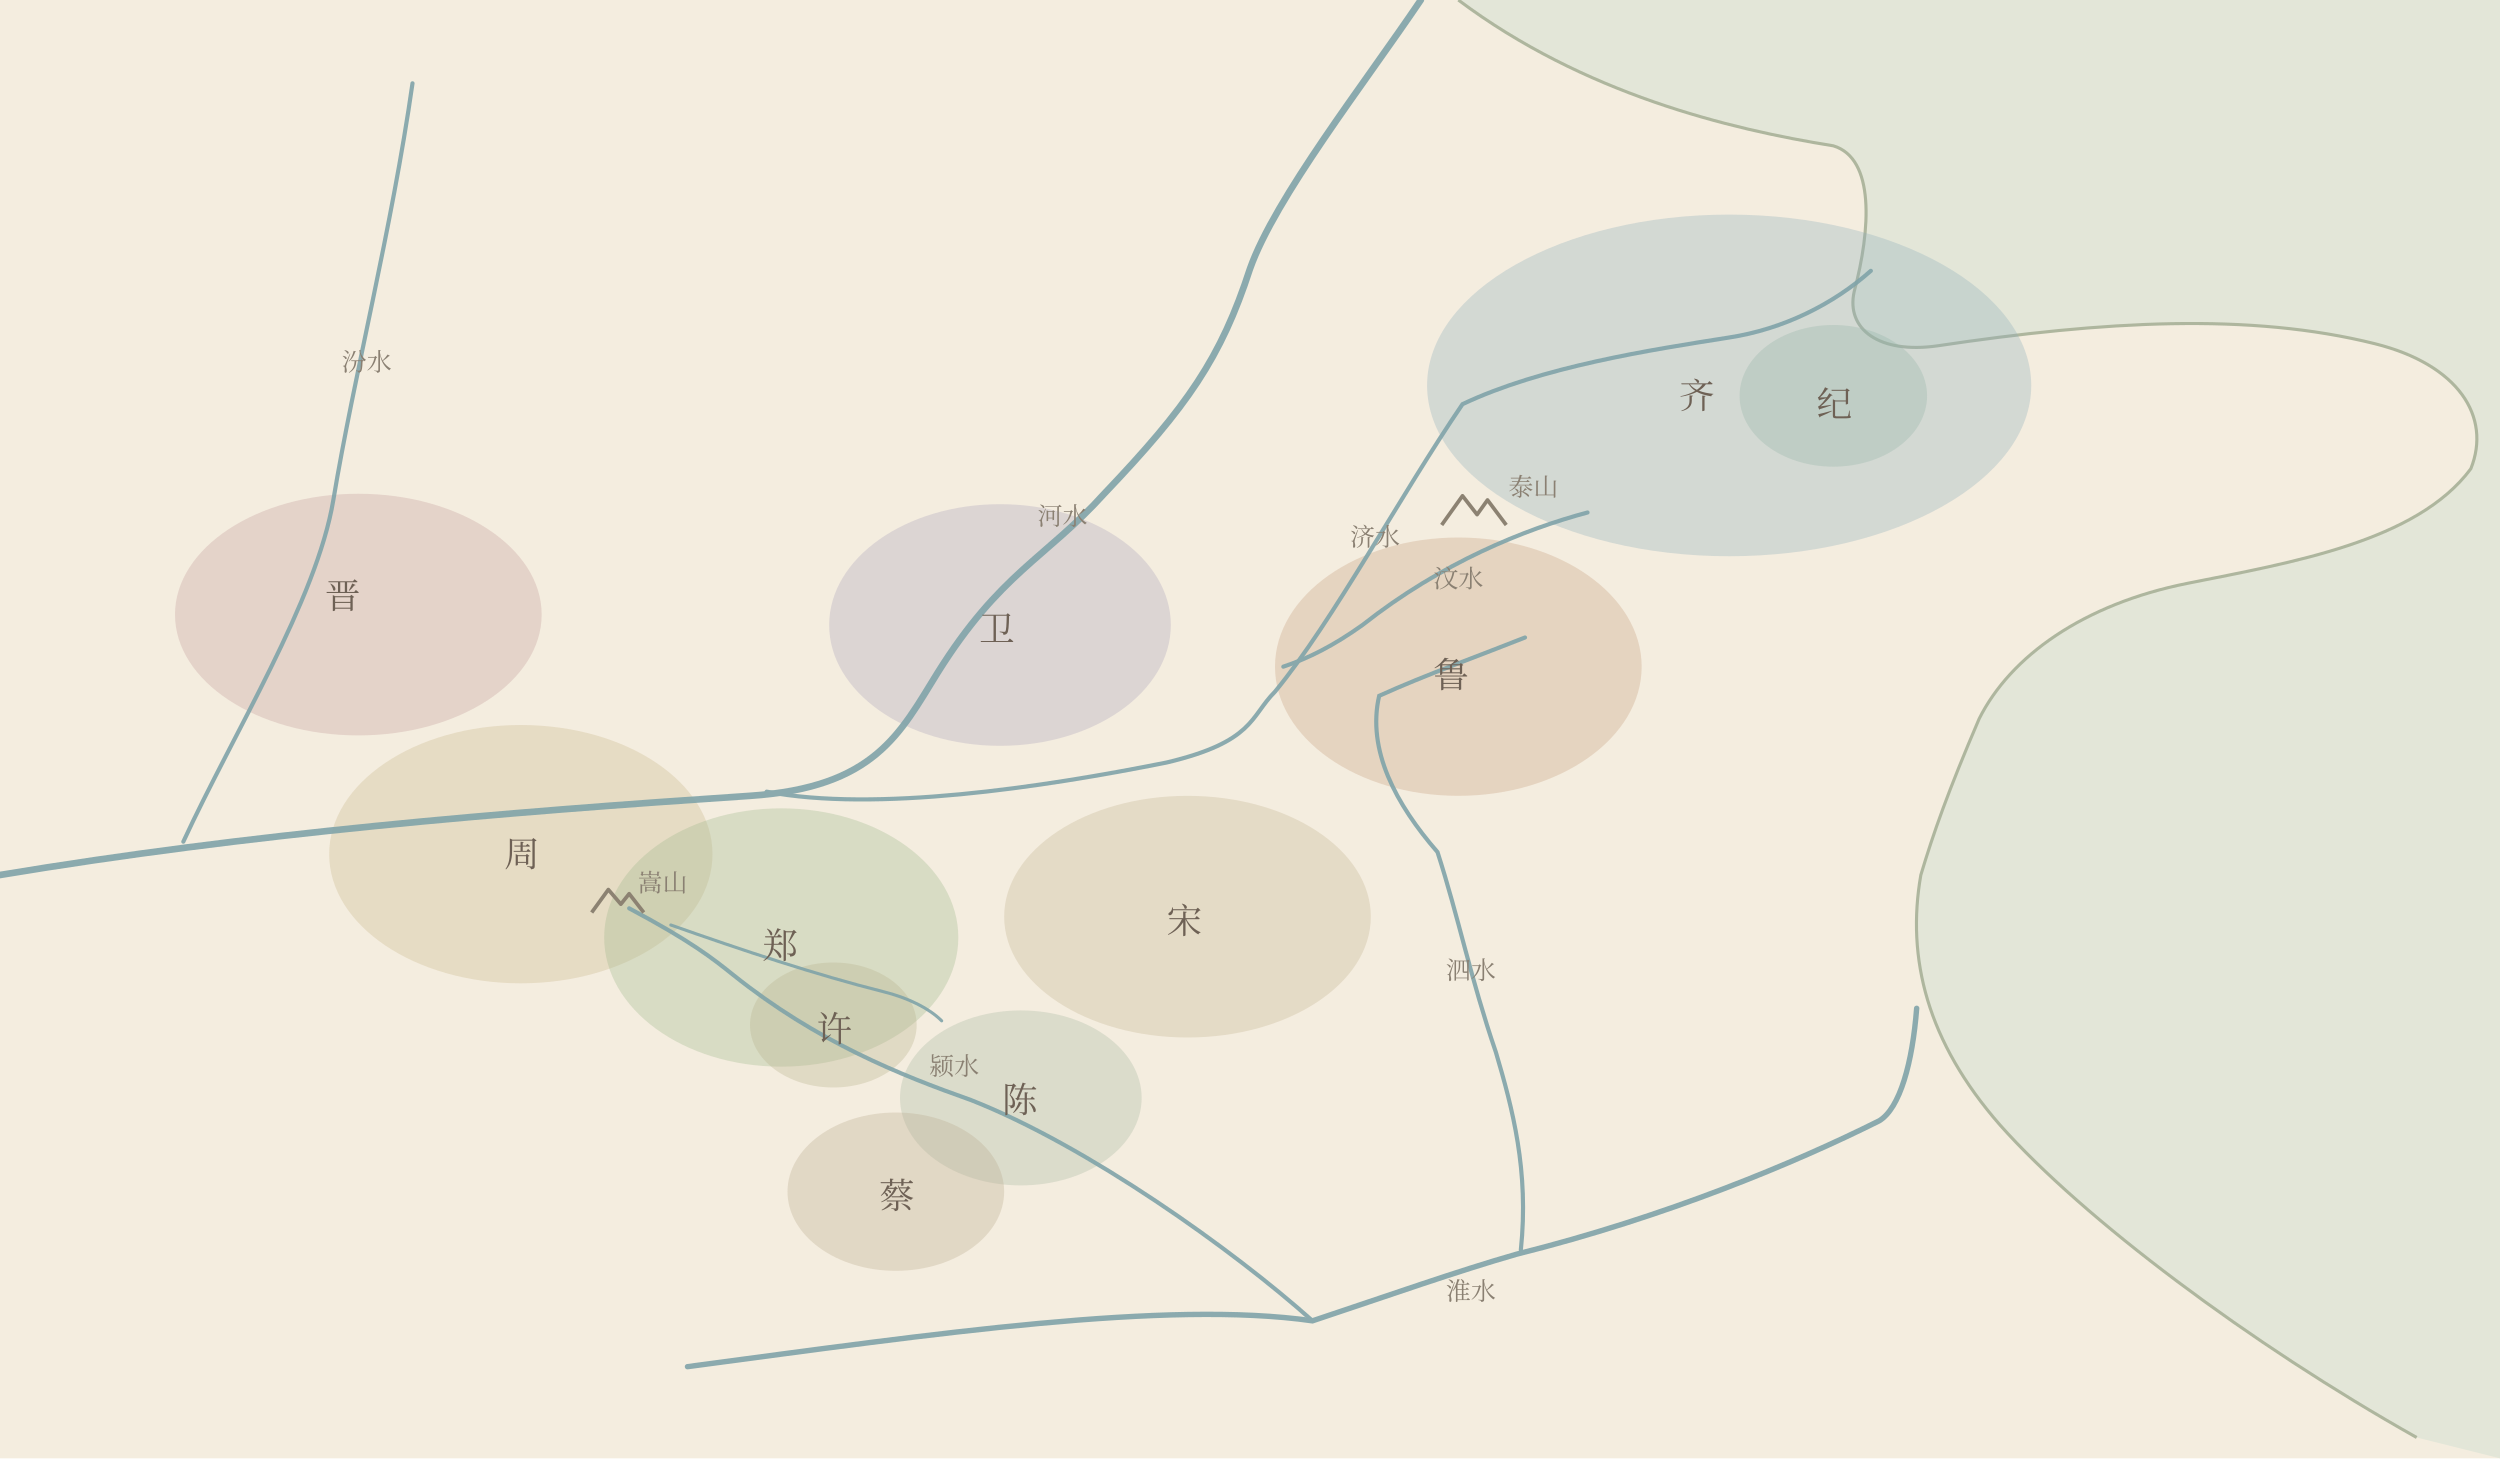
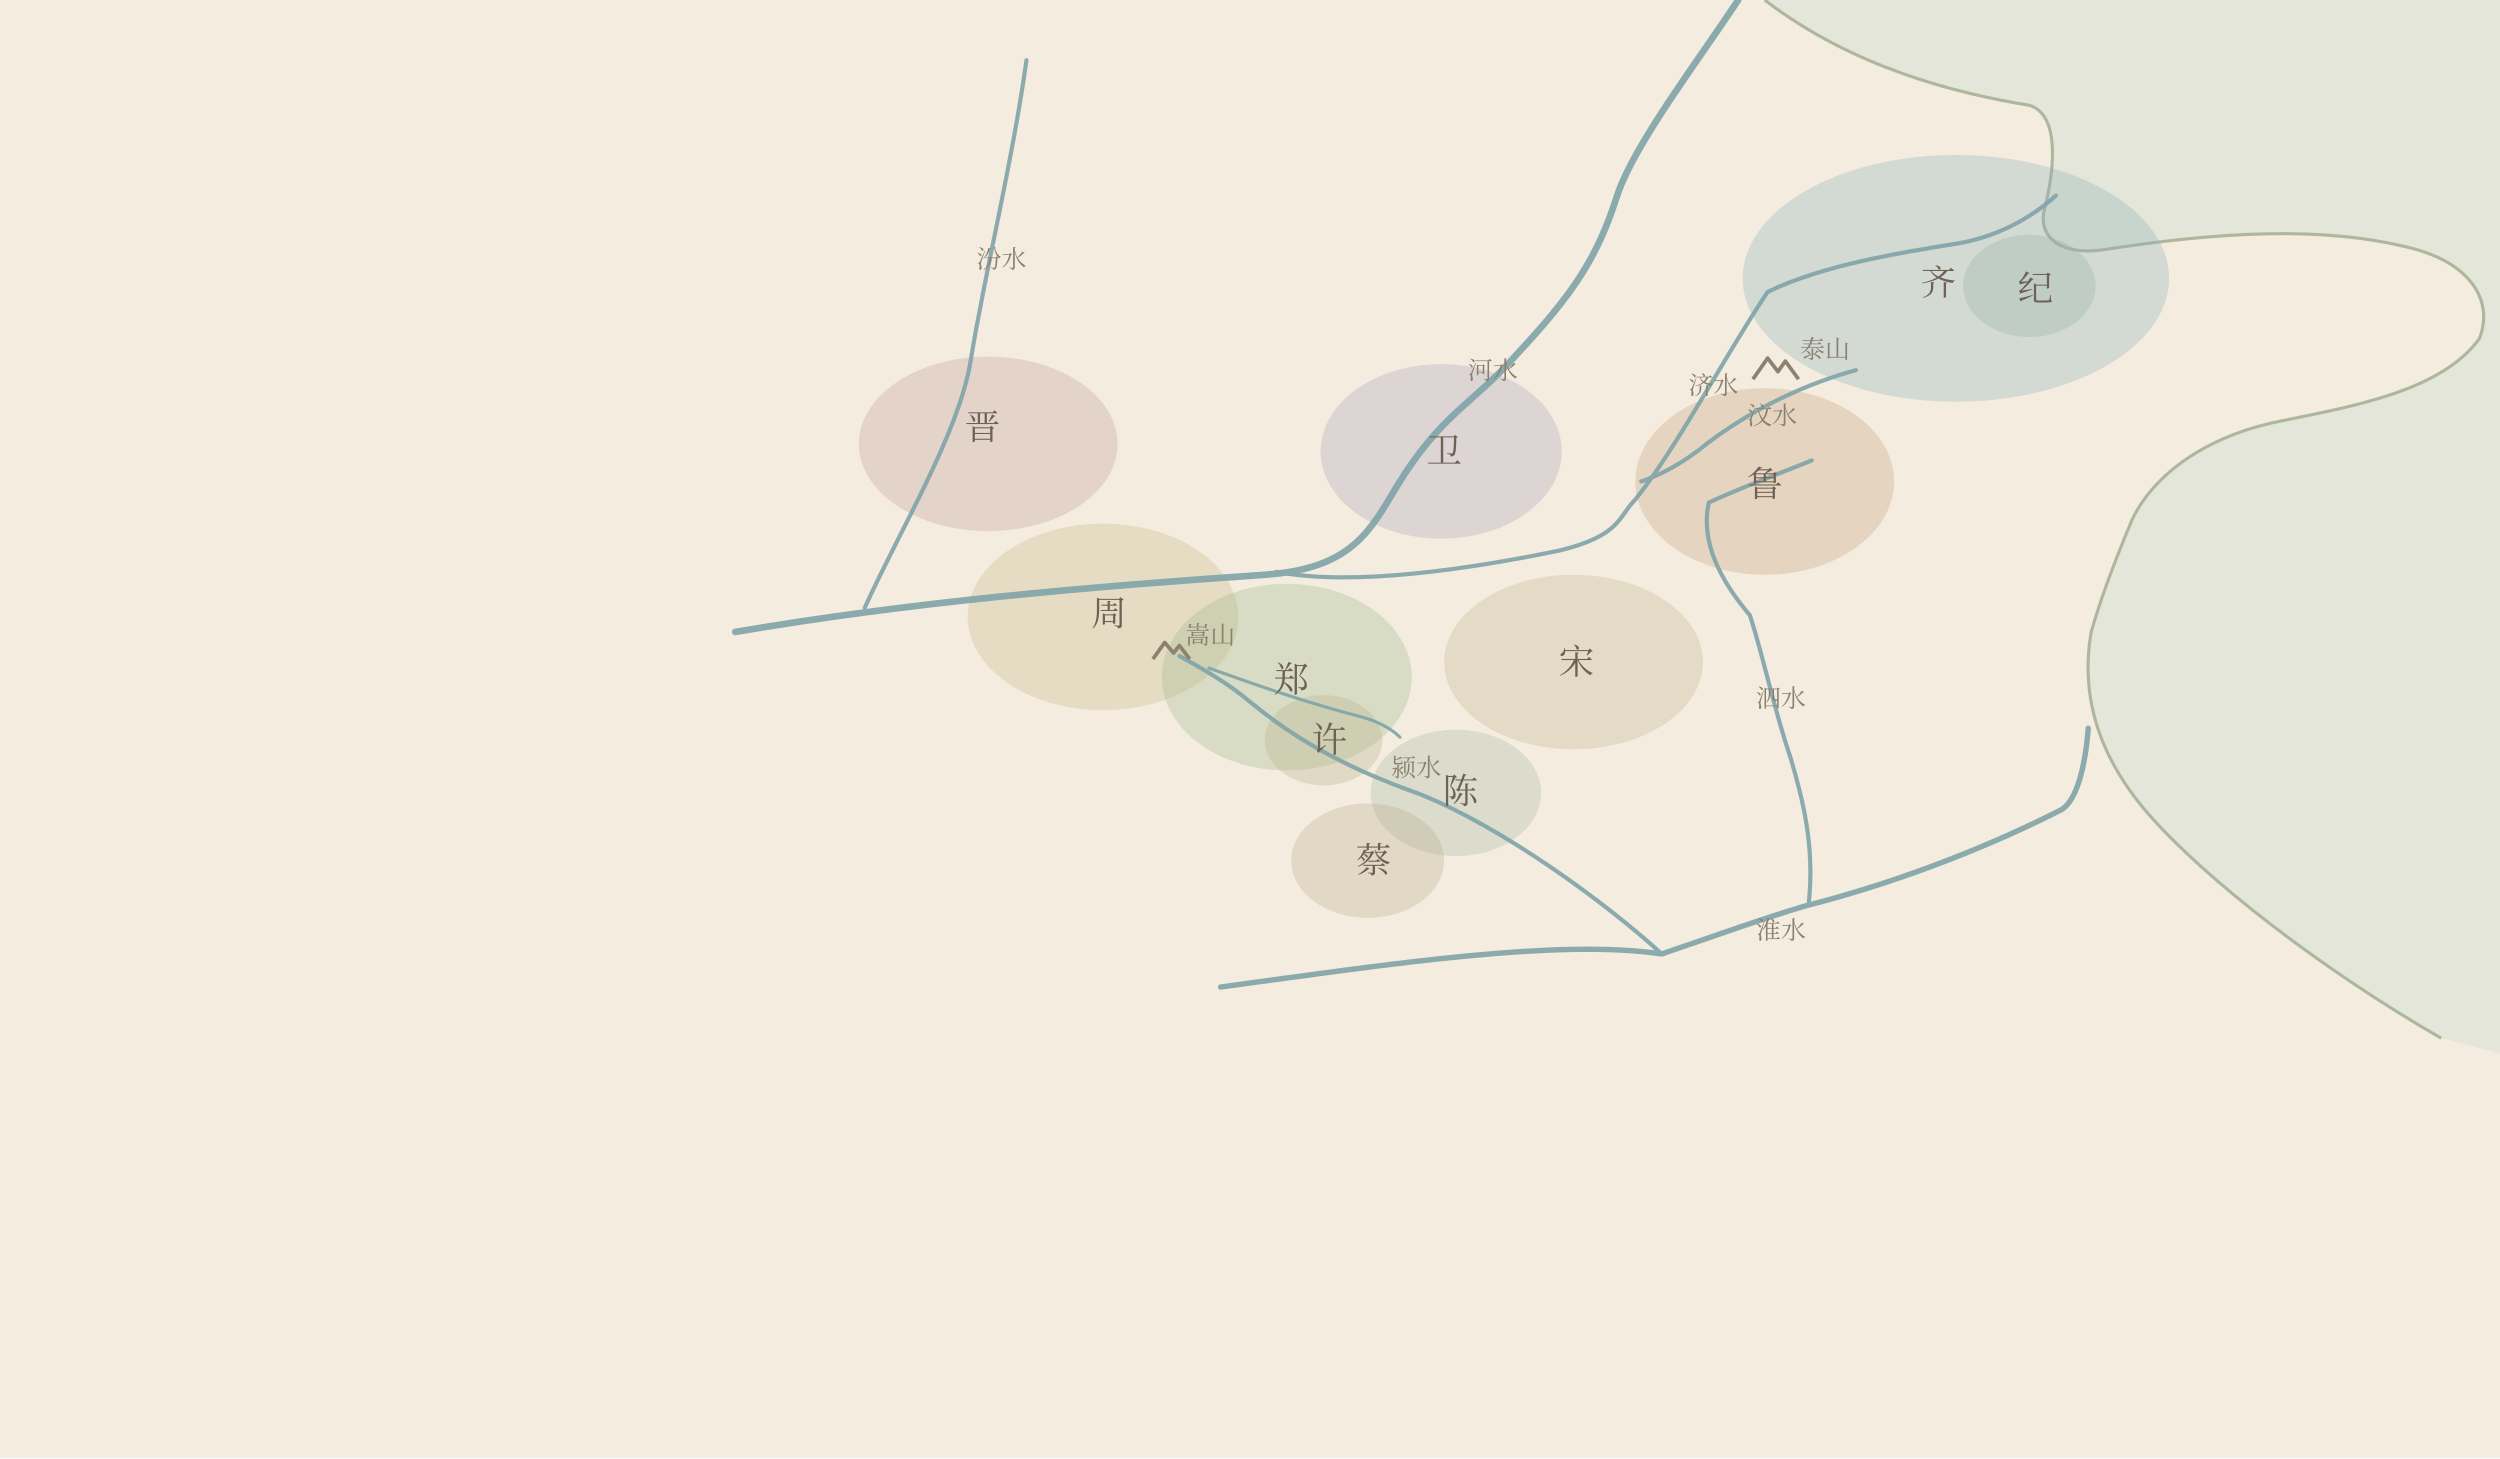
<svg xmlns="http://www.w3.org/2000/svg" viewBox="0 0 1200 700" role="img" aria-label="春秋早期黄淮下游示意底图">
  <rect width="1200" height="700" fill="#F4EDDF" />
-   <g id="layer-sea">
-     <path fill="#E3E6D8" d="M700 0 C760 45 830 62 880 70 C900 76 898 110 890 140 C886 158 902 170 930 166 C1010 154 1080 150 1140 165 C1180 175 1196 200 1186 225 C1160 260 1100 270 1050 280 C1000 290 965 315 950 345 C935 380 928 400 922 420 C915 460 925 500 960 540 C1000 585 1080 645 1160 690 L1200 700 L1200 0 Z" />
-     <path fill="none" stroke="#AEB69E" stroke-width="1.5" d="M700 0 C760 45 830 62 880 70 C900 76 898 110 890 140 C886 158 902 170 930 166 C1010 154 1080 150 1140 165 C1180 175 1196 200 1186 225 C1160 260 1100 270 1050 280 C1000 290 965 315 950 345 C935 380 928 400 922 420 C915 460 925 500 960 540 C1000 585 1080 645 1160 690" />
+   <g id="layer-sea" transform="matrix(0.7058824,0,0,0.7222222,352.9412,0)">
+     <path fill="#E3E6D8" vector-effect="non-scaling-stroke" d="M700 0 C760 45 830 62 880 70 C900 76 898 110 890 140 C886 158 902 170 930 166 C1010 154 1080 150 1140 165 C1180 175 1196 200 1186 225 C1160 260 1100 270 1050 280 C1000 290 965 315 950 345 C935 380 928 400 922 420 C915 460 925 500 960 540 C1000 585 1080 645 1160 690 L1200 700 L1200 0 Z" />
+     <path fill="none" stroke="#AEB69E" stroke-width="1.5" vector-effect="non-scaling-stroke" d="M700 0 C760 45 830 62 880 70 C900 76 898 110 890 140 C886 158 902 170 930 166 C1010 154 1080 150 1140 165 C1180 175 1196 200 1186 225 C1160 260 1100 270 1050 280 C1000 290 965 315 950 345 C935 380 928 400 922 420 C915 460 925 500 960 540 C1000 585 1080 645 1160 690" />
  </g>
-   <g id="layer-states" fill-opacity="0.32" stroke="none">
+   <g id="layer-states" fill-opacity="0.32" stroke="none" transform="matrix(0.7058824,0,0,0.7222222,352.9412,0)">
    <ellipse data-state="周" cx="250" cy="410" rx="92" ry="62" fill="#C9B78A" />
    <ellipse data-state="卫" cx="480" cy="300" rx="82" ry="58" fill="#A9A0B8" />
    <ellipse data-state="宋" cx="570" cy="440" rx="88" ry="58" fill="#C4B292" />
    <ellipse data-state="陈" cx="490" cy="527" rx="58" ry="42" fill="#A8B79F" />
    <ellipse data-state="蔡" cx="430" cy="572" rx="52" ry="38" fill="#B8A98F" />
    <ellipse data-state="郑" cx="375" cy="450" rx="85" ry="62" fill="#9DB58A" />
    <ellipse data-state="许" cx="400" cy="492" rx="40" ry="30" fill="#B5AF8C" />
    <ellipse data-state="鲁" cx="700" cy="320" rx="88" ry="62" fill="#C79E7E" />
    <ellipse data-state="齐" cx="830" cy="185" rx="145" ry="82" fill="#8FADB8" />
    <ellipse data-state="纪" cx="880" cy="190" rx="45" ry="34" fill="#93B3A5" />
    <ellipse data-state="晋" cx="172" cy="295" rx="88" ry="58" fill="#C39A99" />
  </g>
-   <g id="layer-rivers" fill="none" stroke="#7FA3A8" stroke-width="2" stroke-linecap="round" opacity="0.9">
-     <path stroke-width="3.2" d="M0 420 C120 400 240 390 360 382 C420 378 432 352 450 323 C480 275 502 268 530 237 C570 195 586 172 600 129 C612 95 655 40 682 0" />
-     <path d="M368 380 C420 390 500 378 560 366 C602 356 600 344 612 332 C640 298 672 238 702 194 C740 176 792 168 830 162 C856 158 880 146 898 130" />
-     <path d="M762 246 C732 254 692 270 654 300 C640 310 628 316 616 320" />
-     <path d="M732 306 C712 314 684 324 662 334 C656 360 670 386 690 409 C700 440 706 470 718 505 C726 532 734 562 730 600" />
-     <path d="M302 436 C332 452 342 460 352 468 C392 500 432 516 466 528 C522 550 592 600 630 634" />
-     <path stroke-width="1.5" d="M322 444 C356 456 392 468 424 476 C436 479 446 484 452 490" />
-     <path stroke-width="2.6" d="M330 656 C450 640 560 624 630 634 C666 622 700 610 728 602 C800 584 862 558 902 538 C912 532 918 510 920 484" />
-     <path d="M198 40 C188 110 170 180 160 240 C152 288 112 352 88 404" />
+   <g id="layer-rivers" fill="none" stroke="#7FA3A8" stroke-width="2" stroke-linecap="round" opacity="0.9" transform="matrix(0.7058824,0,0,0.7222222,352.9412,0)">
+     <path stroke-width="3.2" vector-effect="non-scaling-stroke" d="M0 420 C120 400 240 390 360 382 C420 378 432 352 450 323 C480 275 502 268 530 237 C570 195 586 172 600 129 C612 95 655 40 682 0" />
+     <path vector-effect="non-scaling-stroke" d="M368 380 C420 390 500 378 560 366 C602 356 600 344 612 332 C640 298 672 238 702 194 C740 176 792 168 830 162 C856 158 880 146 898 130" />
+     <path vector-effect="non-scaling-stroke" d="M762 246 C732 254 692 270 654 300 C640 310 628 316 616 320" />
+     <path vector-effect="non-scaling-stroke" d="M732 306 C712 314 684 324 662 334 C656 360 670 386 690 409 C700 440 706 470 718 505 C726 532 734 562 730 600" />
+     <path vector-effect="non-scaling-stroke" d="M302 436 C332 452 342 460 352 468 C392 500 432 516 466 528 C522 550 592 600 630 634" />
+     <path stroke-width="1.5" vector-effect="non-scaling-stroke" d="M322 444 C356 456 392 468 424 476 C436 479 446 484 452 490" />
+     <path stroke-width="2.6" vector-effect="non-scaling-stroke" d="M330 656 C450 640 560 624 630 634 C666 622 700 610 728 602 C800 584 862 558 902 538 C912 532 918 510 920 484" />
+     <path vector-effect="non-scaling-stroke" d="M198 40 C188 110 170 180 160 240 C152 288 112 352 88 404" />
  </g>
-   <g id="layer-mountains" fill="none" stroke="#8C8272" stroke-width="1.8" stroke-linejoin="round">
-     <path d="M692 252l10-14 7 9 5-7 9 12" />
-     <path d="M284 438l8-11 6 7 4-5 7 9" />
+   <g id="layer-mountains" fill="none" stroke="#8C8272" stroke-width="1.8" stroke-linejoin="round" transform="matrix(0.7058824,0,0,0.7222222,352.9412,0)">
+     <path vector-effect="non-scaling-stroke" d="M692 252l10-14 7 9 5-7 9 12" />
+     <path vector-effect="non-scaling-stroke" d="M284 438l8-11 6 7 4-5 7 9" />
  </g>
  <g id="layer-labels" font-family="'Songti SC','Noto Serif CJK SC','STSong','SimSun',serif">
    <g font-size="17" fill="#6E6155">
-       <text data-state="周" x="242" y="416">周</text>
-       <text data-state="郑" x="366" y="460">郑</text>
-       <text data-state="齐" x="806" y="196">齐</text>
-       <text data-state="鲁" x="688" y="330">鲁</text>
-       <text data-state="卫" x="470" y="308">卫</text>
-       <text data-state="宋" x="560" y="448">宋</text>
-       <text data-state="陈" x="481" y="534">陈</text>
-       <text data-state="蔡" x="422" y="580">蔡</text>
-       <text data-state="纪" x="872" y="200">纪</text>
-       <text data-state="许" x="392" y="500">许</text>
-       <text data-state="晋" x="156" y="292">晋</text>
+       <text data-state="周" x="523.8" y="300.4">周</text>
+       <text data-state="郑" x="611.3" y="332.2">郑</text>
+       <text data-state="齐" x="921.9" y="141.6">齐</text>
+       <text data-state="鲁" x="838.6" y="238.3">鲁</text>
+       <text data-state="卫" x="684.7" y="222.4">卫</text>
+       <text data-state="宋" x="748.2" y="323.6">宋</text>
+       <text data-state="陈" x="692.5" y="385.7">陈</text>
+       <text data-state="蔡" x="650.8" y="418.9">蔡</text>
+       <text data-state="纪" x="968.5" y="144.4">纪</text>
+       <text data-state="许" x="629.6" y="361.1">许</text>
+       <text data-state="晋" x="463.1" y="210.9">晋</text>
    </g>
    <g font-size="12" fill="#8A8072">
-       <text x="498" y="252">河水</text>
-       <text x="648" y="262">济水</text>
-       <text x="688" y="282">汶水</text>
-       <text x="694" y="470">泗水</text>
-       <text x="446" y="516">颍水</text>
-       <text x="694" y="624">淮水</text>
-       <text x="164" y="178">汾水</text>
-       <text x="724" y="238">泰山</text>
-       <text x="306" y="428">嵩山</text>
+       <text x="704.5" y="182.0">河水</text>
+       <text x="810.4" y="189.2">济水</text>
+       <text x="838.6" y="203.7">汶水</text>
+       <text x="842.8" y="339.4">泗水</text>
+       <text x="667.8" y="372.7">颍水</text>
+       <text x="842.8" y="450.7">淮水</text>
+       <text x="468.7" y="128.6">汾水</text>
+       <text x="864.0" y="171.9">泰山</text>
+       <text x="568.9" y="309.1">嵩山</text>
    </g>
  </g>
+   <g id="layer-states-west" />
+   <g id="layer-mountains-qinling" />
+   <g id="layer-rivers-wei" />
+   <g id="layer-rivers-han" />
+   <g id="layer-rivers-jianghuai" />
  <g id="layer-anchors" />
</svg>
